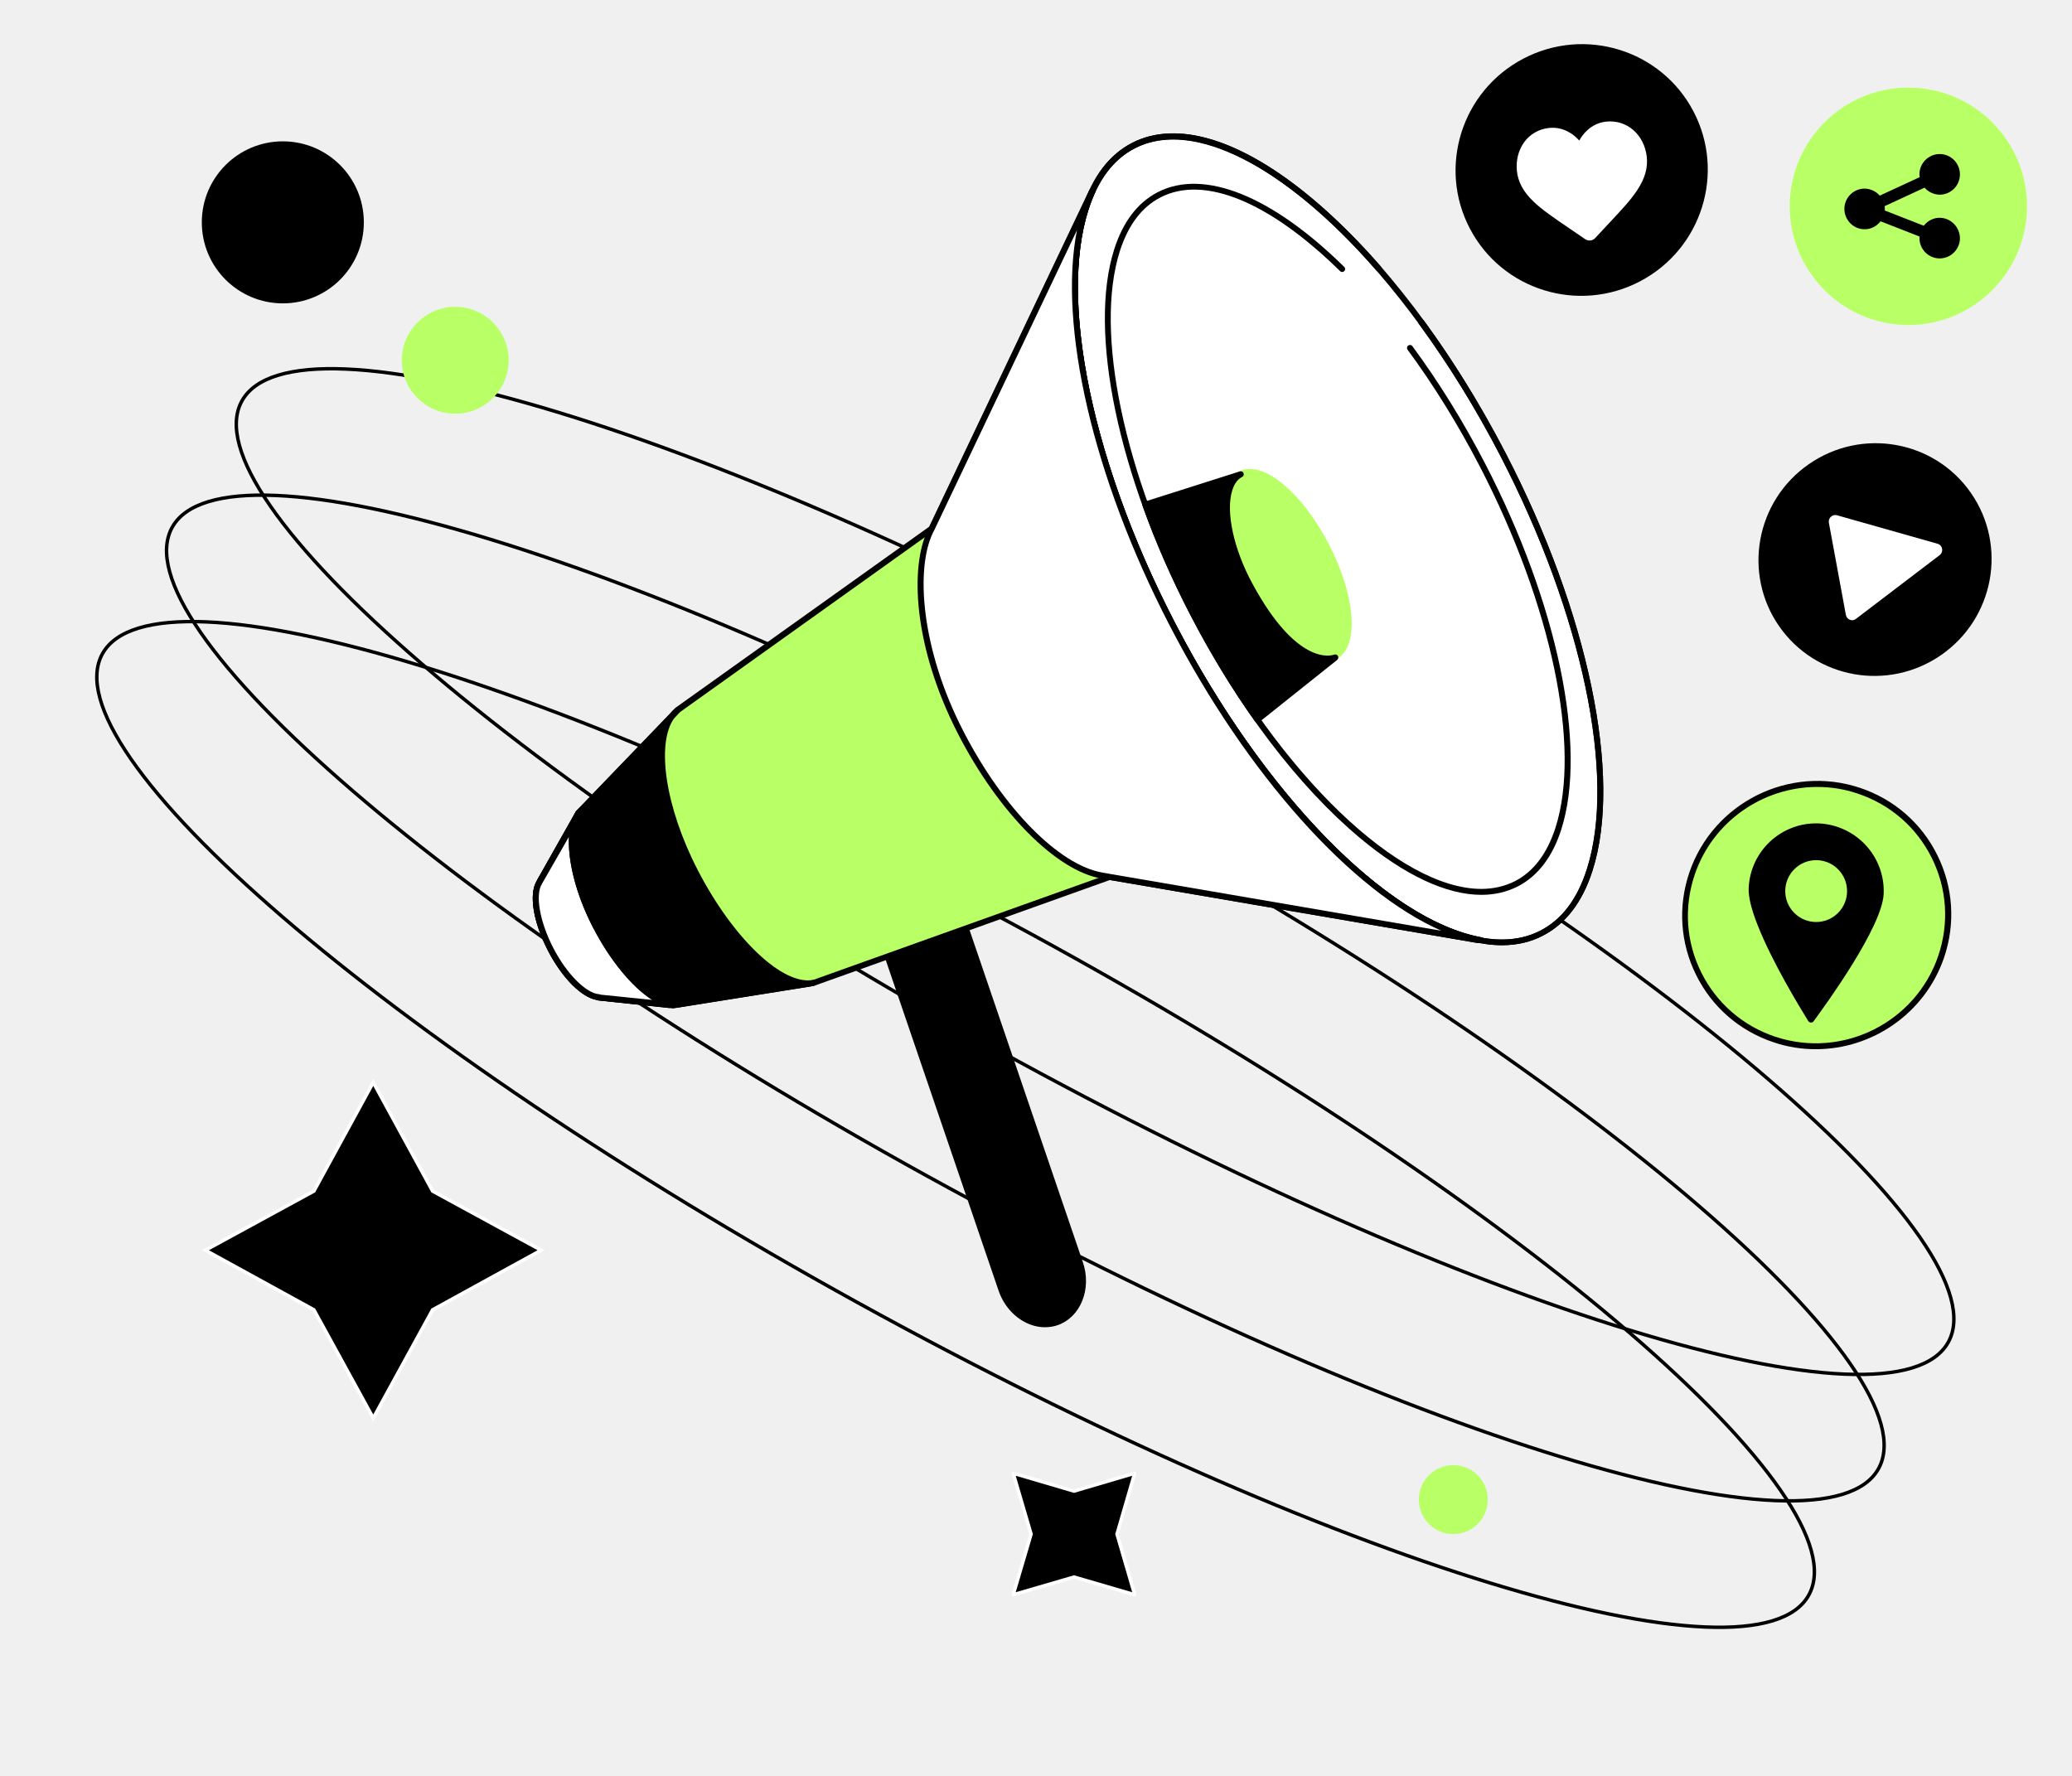
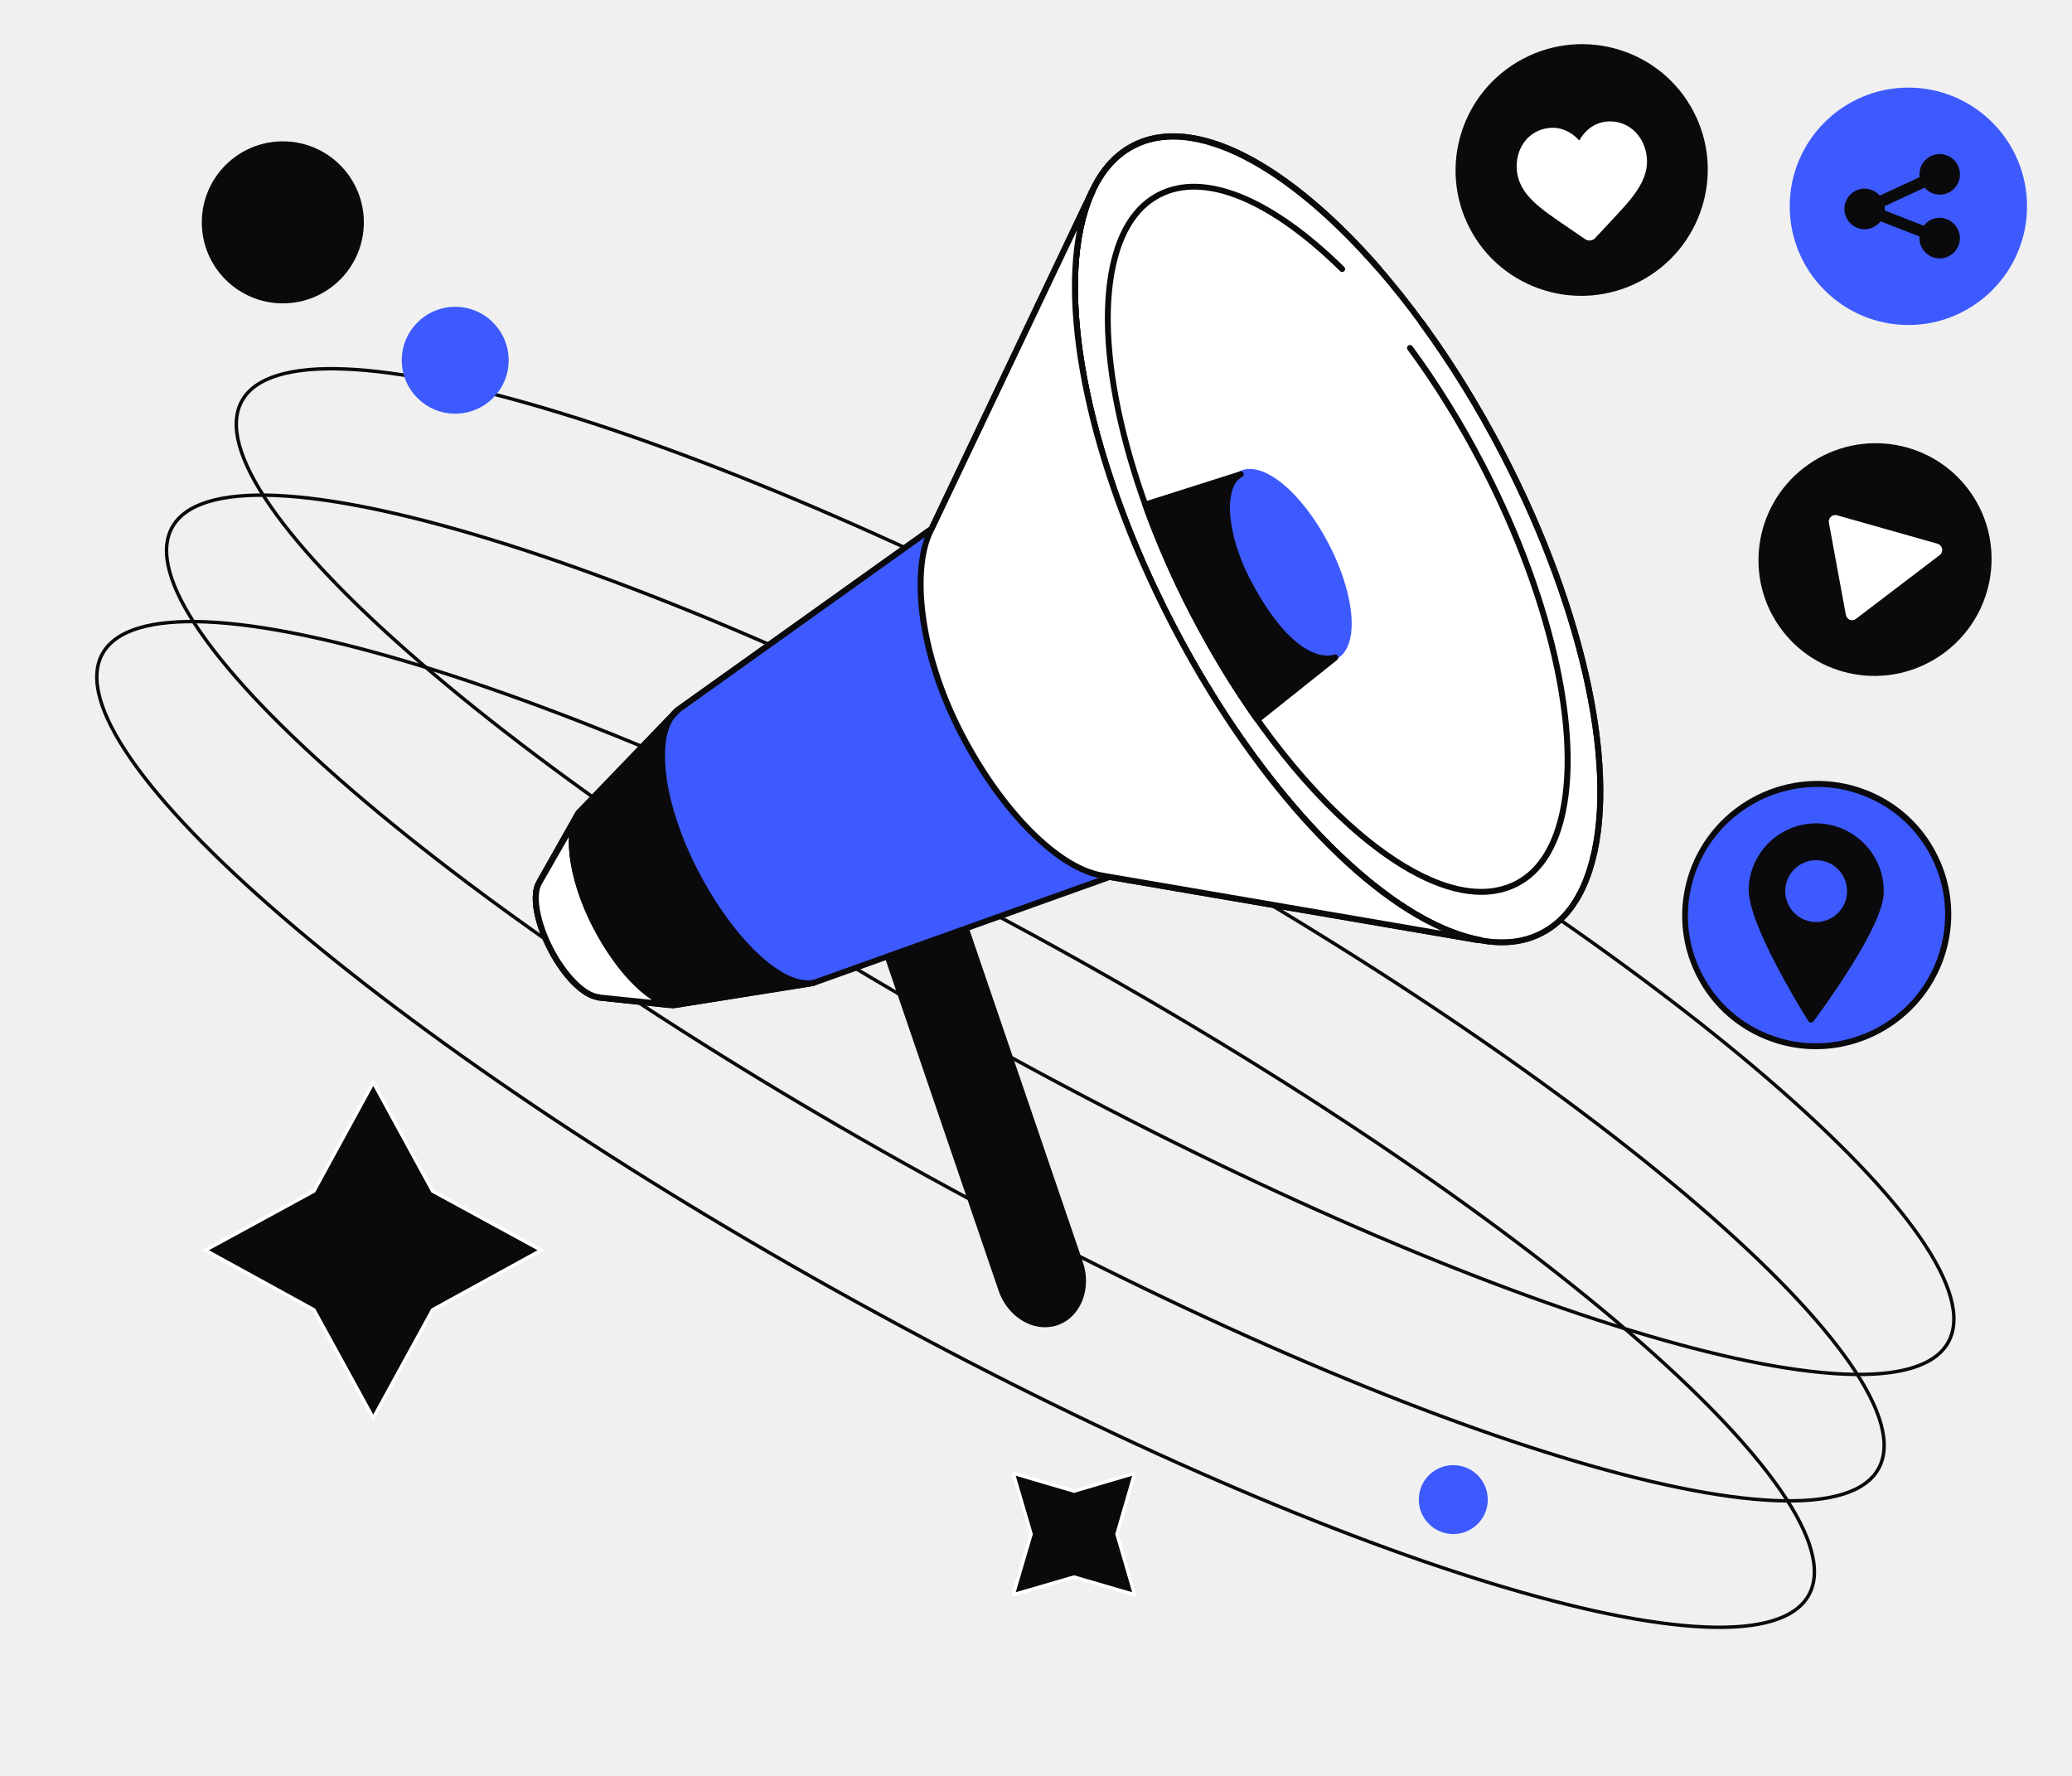
<svg xmlns="http://www.w3.org/2000/svg" width="601" height="515" viewBox="0 0 601 515" fill="none">
  <g clip-path="url(#clip0_332_1228)">
-     <path d="M311.536 432.535L329.137 427.349L324.001 445L329.137 462.601L311.536 457.465L293.885 462.601L299.07 445L293.885 427.349L311.536 432.535Z" fill="black" stroke="white" stroke-miterlimit="10" />
+     <path d="M311.536 432.535L329.137 427.349L324.001 445L329.137 462.601L311.536 457.465L293.885 462.601L299.07 445L293.885 427.349L311.536 432.535Z" fill="#0A0A0D" stroke="white" stroke-miterlimit="10" />
  </g>
  <g clip-path="url(#clip1_332_1228)">
-     <path d="M125.484 345.509L156.96 362.659L125.484 379.947L108.266 411.354L91.047 379.947L59.571 362.659L91.047 345.509L108.266 313.964L125.484 345.509Z" fill="black" stroke="white" stroke-miterlimit="10" />
+     <path d="M125.484 345.509L156.96 362.659L125.484 379.947L108.266 411.354L91.047 379.947L59.571 362.659L91.047 345.509L108.266 313.964L125.484 345.509Z" fill="#0A0A0D" stroke="white" stroke-miterlimit="10" />
  </g>
-   <path d="M565.117 389.333C563.218 392.777 559.679 395.268 554.584 396.813C549.486 398.359 542.874 398.943 534.913 398.6C518.992 397.913 497.791 393.524 472.776 385.868C422.756 370.558 357.594 342.216 289.155 304.465C220.715 266.715 161.982 226.717 122.349 192.575C102.53 175.501 87.508 159.909 78.434 146.81C73.897 140.259 70.864 134.355 69.452 129.218C68.04 124.084 68.26 119.762 70.16 116.319C72.059 112.875 75.598 110.384 80.693 108.839C85.791 107.293 92.403 106.709 100.364 107.052C116.285 107.739 137.486 112.128 162.501 119.784C212.521 135.094 277.683 163.436 346.122 201.187C414.562 238.937 473.295 278.934 512.928 313.077C532.747 330.15 547.769 345.742 556.843 358.842C561.38 365.393 564.414 371.297 565.825 376.434C567.237 381.568 567.017 385.889 565.117 389.333Z" stroke="black" />
-   <path d="M544.887 426.007C542.987 429.451 539.449 431.942 534.354 433.487C529.256 435.033 522.644 435.617 514.683 435.273C498.762 434.587 477.56 430.198 452.546 422.542C402.526 407.232 337.364 378.89 268.924 341.139C200.485 303.388 141.752 263.391 102.119 229.249C82.299 212.175 67.277 196.583 58.204 183.483C53.666 176.933 50.633 171.029 49.221 165.892C47.81 160.758 48.03 156.436 49.929 152.992C51.829 149.549 55.367 147.057 60.462 145.512C65.56 143.967 72.172 143.383 80.134 143.726C96.054 144.413 117.256 148.802 142.27 156.458C192.291 171.767 257.452 200.11 325.892 237.86C394.331 275.611 453.064 315.608 492.697 349.75C512.517 366.824 527.539 382.416 536.612 395.516C541.15 402.067 544.183 407.971 545.595 413.107C547.006 418.241 546.786 422.563 544.887 426.007Z" stroke="black" />
-   <path d="M524.658 462.681C522.759 466.125 519.22 468.616 514.125 470.161C509.027 471.707 502.415 472.291 494.454 471.948C478.533 471.261 457.332 466.872 432.317 459.216C382.297 443.906 317.135 415.564 248.696 377.813C180.256 340.063 121.523 300.066 81.891 265.923C62.071 248.85 47.049 233.258 37.975 220.158C33.438 213.607 30.404 207.703 28.993 202.566C27.581 197.432 27.801 193.111 29.701 189.667C31.6 186.223 35.139 183.732 40.234 182.187C45.332 180.641 51.944 180.057 59.905 180.4C75.826 181.087 97.027 185.476 122.042 193.132C172.062 208.442 237.224 236.784 305.663 274.535C374.103 312.285 432.836 352.283 472.469 386.425C492.288 403.499 507.31 419.091 516.384 432.19C520.921 438.741 523.955 444.645 525.366 449.782C526.778 454.916 526.558 459.237 524.658 462.681Z" stroke="black" />
-   <circle cx="132.037" cy="104.5" r="15.5" fill="#B9FF66" />
-   <circle cx="421.537" cy="435" r="10" fill="#B9FF66" />
-   <circle cx="82.037" cy="64.5" r="23.5" fill="black" />
-   <path d="M306.509 383.59C300.205 385.744 293.001 381.475 290.495 374.071L251.496 259.81L274.284 252.015L313.322 366.433C315.828 373.758 312.774 381.436 306.509 383.59Z" fill="black" />
-   <path d="M303.102 385C301.262 385 299.383 384.569 297.581 383.668C293.94 381.866 291.042 378.498 289.633 374.345L250.634 260.084C250.478 259.653 250.713 259.144 251.182 258.987L273.971 251.192C274.206 251.113 274.441 251.113 274.636 251.231C274.832 251.348 274.989 251.505 275.067 251.74L314.105 366.159C316.728 373.914 313.439 382.101 306.744 384.412C305.608 384.804 304.355 385 303.102 385ZM252.592 260.358L291.317 373.797C292.57 377.518 295.154 380.574 298.364 382.14C300.949 383.394 303.729 383.629 306.235 382.767C312.03 380.769 314.849 373.562 312.5 366.707L273.736 253.111L252.592 260.358Z" fill="black" />
-   <path d="M270.251 153.382L196.521 205.988L167.821 235.798L156.544 255.736L156.505 255.892C154.273 259.339 155.565 267.291 159.755 275.399C163.866 283.39 169.661 288.953 173.733 289.266L173.616 289.344L195.268 291.695L235.794 285.231L321.818 254.443L428.751 272.775L429.495 272.814C402.635 267.8 366.377 231.88 340.025 181.076C313.713 130.31 305.334 80.132 316.885 55.376H316.845L270.838 152.128L270.251 153.382Z" fill="#B9FF66" />
+   <path d="M565.117 389.333C563.218 392.777 559.679 395.268 554.584 396.813C549.486 398.359 542.874 398.943 534.913 398.6C518.992 397.913 497.791 393.524 472.776 385.868C422.756 370.558 357.594 342.216 289.155 304.465C220.715 266.715 161.982 226.717 122.349 192.575C102.53 175.501 87.508 159.909 78.434 146.81C73.897 140.259 70.864 134.355 69.452 129.218C68.04 124.084 68.26 119.762 70.16 116.319C72.059 112.875 75.598 110.384 80.693 108.839C85.791 107.293 92.403 106.709 100.364 107.052C116.285 107.739 137.486 112.128 162.501 119.784C212.521 135.094 277.683 163.436 346.122 201.187C414.562 238.937 473.295 278.934 512.928 313.077C532.747 330.15 547.769 345.742 556.843 358.842C561.38 365.393 564.414 371.297 565.825 376.434C567.237 381.568 567.017 385.889 565.117 389.333Z" stroke="#0A0A0D" />
+   <path d="M544.887 426.007C542.987 429.451 539.449 431.942 534.354 433.487C529.256 435.033 522.644 435.617 514.683 435.273C498.762 434.587 477.56 430.198 452.546 422.542C402.526 407.232 337.364 378.89 268.924 341.139C200.485 303.388 141.752 263.391 102.119 229.249C82.299 212.175 67.277 196.583 58.204 183.483C53.666 176.933 50.633 171.029 49.221 165.892C47.81 160.758 48.03 156.436 49.929 152.992C51.829 149.549 55.367 147.057 60.462 145.512C65.56 143.967 72.172 143.383 80.134 143.726C96.054 144.413 117.256 148.802 142.27 156.458C192.291 171.767 257.452 200.11 325.892 237.86C394.331 275.611 453.064 315.608 492.697 349.75C512.517 366.824 527.539 382.416 536.612 395.516C541.15 402.067 544.183 407.971 545.595 413.107C547.006 418.241 546.786 422.563 544.887 426.007Z" stroke="#0A0A0D" />
+   <path d="M524.658 462.681C522.759 466.125 519.22 468.616 514.125 470.161C509.027 471.707 502.415 472.291 494.454 471.948C478.533 471.261 457.332 466.872 432.317 459.216C382.297 443.906 317.135 415.564 248.696 377.813C180.256 340.063 121.523 300.066 81.891 265.923C62.071 248.85 47.049 233.258 37.975 220.158C33.438 213.607 30.404 207.703 28.993 202.566C27.581 197.432 27.801 193.111 29.701 189.667C31.6 186.223 35.139 183.732 40.234 182.187C45.332 180.641 51.944 180.057 59.905 180.4C75.826 181.087 97.027 185.476 122.042 193.132C172.062 208.442 237.224 236.784 305.663 274.535C374.103 312.285 432.836 352.283 472.469 386.425C492.288 403.499 507.31 419.091 516.384 432.19C520.921 438.741 523.955 444.645 525.366 449.782C526.778 454.916 526.558 459.237 524.658 462.681Z" stroke="#0A0A0D" />
+   <circle cx="132.037" cy="104.5" r="15.5" fill="#3D5AFE" />
+   <circle cx="421.537" cy="435" r="10" fill="#3D5AFE" />
+   <circle cx="82.037" cy="64.5" r="23.5" fill="#0A0A0D" />
+   <path d="M306.509 383.59C300.205 385.744 293.001 381.475 290.495 374.071L251.496 259.81L274.284 252.015L313.322 366.433C315.828 373.758 312.774 381.436 306.509 383.59Z" fill="#0A0A0D" />
+   <path d="M303.102 385C301.262 385 299.383 384.569 297.581 383.668C293.94 381.866 291.042 378.498 289.633 374.345L250.634 260.084C250.478 259.653 250.713 259.144 251.182 258.987L273.971 251.192C274.206 251.113 274.441 251.113 274.636 251.231C274.832 251.348 274.989 251.505 275.067 251.74L314.105 366.159C316.728 373.914 313.439 382.101 306.744 384.412C305.608 384.804 304.355 385 303.102 385ZM252.592 260.358L291.317 373.797C292.57 377.518 295.154 380.574 298.364 382.14C300.949 383.394 303.729 383.629 306.235 382.767C312.03 380.769 314.849 373.562 312.5 366.707L273.736 253.111L252.592 260.358Z" fill="#0A0A0D" />
+   <path d="M270.251 153.382L196.521 205.988L167.821 235.798L156.544 255.736L156.505 255.892C154.273 259.339 155.565 267.291 159.755 275.399C163.866 283.39 169.661 288.953 173.733 289.266L173.616 289.344L195.268 291.695L235.794 285.231L321.818 254.443L428.751 272.775L429.495 272.814C402.635 267.8 366.377 231.88 340.025 181.076C313.713 130.31 305.334 80.132 316.885 55.376H316.845L270.838 152.128L270.251 153.382Z" fill="#3D5AFE" />
  <path d="M447.266 270.603C473.694 256.873 468.583 194.629 435.852 131.577C403.121 68.525 355.163 28.541 328.736 42.271C302.308 56.001 307.419 118.245 340.15 181.297C372.881 244.349 420.839 284.333 447.266 270.603Z" fill="white" />
-   <path d="M435.643 274.185C424.131 274.185 410.27 267.761 395.352 255.266C375.031 238.266 355.101 212.06 339.243 181.428C315.241 135.05 305.334 87.496 314.027 60.273C316.924 51.185 321.78 44.839 328.397 41.431C341.553 34.694 360.073 40.413 380.591 57.57C400.912 74.57 420.842 100.775 436.7 131.407C460.742 177.786 470.648 225.339 461.916 252.563C459.019 261.651 454.163 267.996 447.546 271.404C443.983 273.284 439.989 274.185 435.643 274.185ZM340.378 40.413C336.345 40.413 332.586 41.236 329.219 42.998C322.993 46.171 318.451 52.203 315.711 60.86C307.136 87.692 317.003 134.737 340.809 180.723C373.23 243.279 420.764 283.312 446.802 269.955C453.028 266.782 457.57 260.75 460.311 252.093C468.886 225.261 459.019 178.216 435.212 132.23C406.981 77.782 367.356 40.413 340.378 40.413Z" fill="black" />
-   <path d="M435.643 274.185C424.131 274.185 410.27 267.761 395.352 255.266C375.031 238.265 355.101 212.06 339.243 181.428C315.241 135.05 305.334 87.496 314.027 60.273C316.924 51.185 321.78 44.839 328.397 41.431C337.207 36.887 348.718 38.023 361.679 44.682C374.091 51.067 387.521 62.388 400.599 77.39C400.912 77.743 400.873 78.291 400.521 78.605C400.168 78.918 399.62 78.879 399.307 78.526C372.76 48.051 345.899 34.42 329.219 42.998C322.993 46.171 318.451 52.203 315.711 60.86C307.136 87.692 317.003 134.737 340.809 180.723C369.001 235.132 408.665 272.54 435.604 272.54C439.637 272.54 443.396 271.717 446.763 269.955C452.989 266.782 457.531 260.75 460.272 252.093C468.847 225.261 458.98 178.216 435.173 132.23C428.086 118.52 420.098 105.632 411.523 93.92C411.249 93.529 411.328 92.98 411.719 92.706C412.111 92.432 412.659 92.51 412.933 92.902C421.586 104.692 429.574 117.658 436.739 131.446C460.742 177.785 470.648 225.339 461.916 252.563C459.019 261.65 454.163 267.996 447.546 271.404C443.983 273.284 439.989 274.185 435.643 274.185Z" fill="black" />
-   <path d="M387.303 190.339C393.426 187.158 392.248 172.751 384.673 158.159C377.098 143.567 365.995 134.316 359.872 137.497C353.75 140.678 354.928 155.085 362.503 169.677C370.077 184.269 381.181 193.52 387.303 190.339Z" fill="#B9FF66" />
-   <path d="M384.624 191.848C377.889 191.848 368.492 183.152 361.718 170.03C356.08 159.14 353.77 147.937 355.845 141.474C356.589 139.202 357.803 137.596 359.486 136.734C366.143 133.326 377.537 142.61 385.446 157.847C391.085 168.737 393.395 179.94 391.32 186.403C390.576 188.675 389.362 190.281 387.678 191.143C386.738 191.613 385.72 191.848 384.624 191.848ZM362.54 137.714C361.718 137.714 360.935 137.87 360.269 138.223C358.977 138.889 358.038 140.142 357.45 141.983C355.532 148.016 357.764 158.748 363.206 169.246C370.411 183.152 381.257 192.514 386.856 189.615C388.148 188.949 389.088 187.696 389.675 185.855C391.594 179.783 389.323 169.09 383.919 158.592C377.576 146.41 368.492 137.714 362.54 137.714Z" fill="#B9FF66" />
-   <path d="M429.692 259.574C419.59 259.574 407.452 253.934 394.374 243.005C376.597 228.12 359.134 205.166 345.273 178.373C324.247 137.792 315.593 96.153 323.19 72.298C325.735 64.307 330.003 58.745 335.837 55.728C349.228 48.874 368.923 56.786 389.91 77.429C390.262 77.782 390.262 78.291 389.91 78.644C389.558 78.996 389.049 78.996 388.696 78.644C368.257 58.549 349.267 50.715 336.62 57.256C331.216 60.037 327.262 65.247 324.834 72.807C317.355 96.231 325.97 137.361 346.8 177.589C371.429 225.182 406.081 257.851 429.653 257.851C433.177 257.851 436.426 257.107 439.402 255.618C444.806 252.837 448.76 247.627 451.188 240.067C458.667 216.643 450.052 175.513 429.222 135.285C422.918 123.142 415.87 111.743 408.274 101.441C408 101.049 408.078 100.501 408.47 100.227C408.861 99.953 409.409 100.031 409.683 100.423C417.358 110.842 424.445 122.28 430.788 134.501C451.814 175.082 460.468 216.721 452.872 240.576C450.327 248.567 446.059 254.13 440.225 257.146C437.014 258.752 433.49 259.574 429.692 259.574Z" fill="black" />
-   <path d="M195.308 292.517C195.269 292.517 195.23 292.517 195.23 292.517L173.577 290.167C173.46 290.167 173.342 290.128 173.225 290.05C168.761 289.344 163.123 283.704 159.011 275.791C154.626 267.448 153.334 259.3 155.722 255.462L155.762 255.344L167.038 235.367C167.077 235.289 167.117 235.249 167.156 235.21L195.857 205.401C195.896 205.362 195.935 205.323 195.974 205.284L269.508 152.794L316.024 54.984C316.141 54.789 316.298 54.632 316.533 54.554C316.768 54.475 317.003 54.475 317.199 54.593C317.629 54.789 317.825 55.298 317.629 55.729C305.844 80.994 315.163 131.211 340.77 180.645C366.417 230.157 402.165 266.821 429.692 271.874C430.122 271.953 430.436 272.344 430.396 272.814C430.357 273.245 429.966 273.559 429.535 273.598L428.791 273.559C428.752 273.559 428.713 273.559 428.674 273.559L321.936 255.266L236.108 285.976C236.069 285.976 235.991 286.015 235.951 286.015L195.426 292.478C195.387 292.517 195.348 292.517 195.308 292.517ZM174.204 288.522L195.308 290.794L235.638 284.331L321.623 253.581C321.78 253.542 321.897 253.503 322.054 253.542L418.141 269.994C392.181 258.595 361.836 224.947 339.321 181.468C316.964 138.301 306.979 94.469 312.461 66.775L271.035 153.735C270.956 153.852 270.878 153.97 270.761 154.048L197.11 206.655L168.526 236.307L157.249 256.284C157.249 256.323 157.21 256.363 157.21 256.363C155.174 259.535 156.545 267.37 160.499 275.008C164.376 282.49 169.975 288.13 173.812 288.404C173.969 288.404 174.086 288.444 174.204 288.522Z" fill="black" />
+   <path d="M435.643 274.185C424.131 274.185 410.27 267.761 395.352 255.266C375.031 238.266 355.101 212.06 339.243 181.428C315.241 135.05 305.334 87.496 314.027 60.273C316.924 51.185 321.78 44.839 328.397 41.431C341.553 34.694 360.073 40.413 380.591 57.57C400.912 74.57 420.842 100.775 436.7 131.407C460.742 177.786 470.648 225.339 461.916 252.563C459.019 261.651 454.163 267.996 447.546 271.404C443.983 273.284 439.989 274.185 435.643 274.185ZM340.378 40.413C336.345 40.413 332.586 41.236 329.219 42.998C322.993 46.171 318.451 52.203 315.711 60.86C307.136 87.692 317.003 134.737 340.809 180.723C373.23 243.279 420.764 283.312 446.802 269.955C453.028 266.782 457.57 260.75 460.311 252.093C468.886 225.261 459.019 178.216 435.212 132.23C406.981 77.782 367.356 40.413 340.378 40.413Z" fill="#0A0A0D" />
+   <path d="M435.643 274.185C424.131 274.185 410.27 267.761 395.352 255.266C375.031 238.265 355.101 212.06 339.243 181.428C315.241 135.05 305.334 87.496 314.027 60.273C316.924 51.185 321.78 44.839 328.397 41.431C337.207 36.887 348.718 38.023 361.679 44.682C374.091 51.067 387.521 62.388 400.599 77.39C400.912 77.743 400.873 78.291 400.521 78.605C400.168 78.918 399.62 78.879 399.307 78.526C372.76 48.051 345.899 34.42 329.219 42.998C322.993 46.171 318.451 52.203 315.711 60.86C307.136 87.692 317.003 134.737 340.809 180.723C369.001 235.132 408.665 272.54 435.604 272.54C439.637 272.54 443.396 271.717 446.763 269.955C452.989 266.782 457.531 260.75 460.272 252.093C468.847 225.261 458.98 178.216 435.173 132.23C428.086 118.52 420.098 105.632 411.523 93.92C411.249 93.529 411.328 92.98 411.719 92.706C412.111 92.432 412.659 92.51 412.933 92.902C421.586 104.692 429.574 117.658 436.739 131.446C460.742 177.785 470.648 225.339 461.916 252.563C459.019 261.65 454.163 267.996 447.546 271.404C443.983 273.284 439.989 274.185 435.643 274.185Z" fill="#0A0A0D" />
+   <path d="M387.303 190.339C393.426 187.158 392.248 172.751 384.673 158.159C377.098 143.567 365.995 134.316 359.872 137.497C353.75 140.678 354.928 155.085 362.503 169.677C370.077 184.269 381.181 193.52 387.303 190.339Z" fill="#3D5AFE" />
+   <path d="M384.624 191.848C377.889 191.848 368.492 183.152 361.718 170.03C356.08 159.14 353.77 147.937 355.845 141.474C356.589 139.202 357.803 137.596 359.486 136.734C366.143 133.326 377.537 142.61 385.446 157.847C391.085 168.737 393.395 179.94 391.32 186.403C390.576 188.675 389.362 190.281 387.678 191.143C386.738 191.613 385.72 191.848 384.624 191.848ZM362.54 137.714C361.718 137.714 360.935 137.87 360.269 138.223C358.977 138.889 358.038 140.142 357.45 141.983C355.532 148.016 357.764 158.748 363.206 169.246C370.411 183.152 381.257 192.514 386.856 189.615C388.148 188.949 389.088 187.696 389.675 185.855C391.594 179.783 389.323 169.09 383.919 158.592C377.576 146.41 368.492 137.714 362.54 137.714Z" fill="#3D5AFE" />
+   <path d="M429.692 259.574C419.59 259.574 407.452 253.934 394.374 243.005C376.597 228.12 359.134 205.166 345.273 178.373C324.247 137.792 315.593 96.153 323.19 72.298C325.735 64.307 330.003 58.745 335.837 55.728C349.228 48.874 368.923 56.786 389.91 77.429C390.262 77.782 390.262 78.291 389.91 78.644C389.558 78.996 389.049 78.996 388.696 78.644C368.257 58.549 349.267 50.715 336.62 57.256C331.216 60.037 327.262 65.247 324.834 72.807C317.355 96.231 325.97 137.361 346.8 177.589C371.429 225.182 406.081 257.851 429.653 257.851C433.177 257.851 436.426 257.107 439.402 255.618C444.806 252.837 448.76 247.627 451.188 240.067C458.667 216.643 450.052 175.513 429.222 135.285C422.918 123.142 415.87 111.743 408.274 101.441C408 101.049 408.078 100.501 408.47 100.227C408.861 99.953 409.409 100.031 409.683 100.423C417.358 110.842 424.445 122.28 430.788 134.501C451.814 175.082 460.468 216.721 452.872 240.576C450.327 248.567 446.059 254.13 440.225 257.146C437.014 258.752 433.49 259.574 429.692 259.574Z" fill="#0A0A0D" />
+   <path d="M195.308 292.517C195.269 292.517 195.23 292.517 195.23 292.517L173.577 290.167C173.46 290.167 173.342 290.128 173.225 290.05C168.761 289.344 163.123 283.704 159.011 275.791C154.626 267.448 153.334 259.3 155.722 255.462L155.762 255.344L167.038 235.367C167.077 235.289 167.117 235.249 167.156 235.21L195.857 205.401C195.896 205.362 195.935 205.323 195.974 205.284L269.508 152.794L316.024 54.984C316.141 54.789 316.298 54.632 316.533 54.554C316.768 54.475 317.003 54.475 317.199 54.593C317.629 54.789 317.825 55.298 317.629 55.729C305.844 80.994 315.163 131.211 340.77 180.645C366.417 230.157 402.165 266.821 429.692 271.874C430.122 271.953 430.436 272.344 430.396 272.814C430.357 273.245 429.966 273.559 429.535 273.598L428.791 273.559C428.752 273.559 428.713 273.559 428.674 273.559L321.936 255.266L236.108 285.976C236.069 285.976 235.991 286.015 235.951 286.015L195.426 292.478C195.387 292.517 195.348 292.517 195.308 292.517ZM174.204 288.522L195.308 290.794L235.638 284.331L321.623 253.581C321.78 253.542 321.897 253.503 322.054 253.542L418.141 269.994C392.181 258.595 361.836 224.947 339.321 181.468C316.964 138.301 306.979 94.469 312.461 66.775L271.035 153.735C270.956 153.852 270.878 153.97 270.761 154.048L197.11 206.655L168.526 236.307L157.249 256.284C157.249 256.323 157.21 256.363 157.21 256.363C155.174 259.535 156.545 267.37 160.499 275.008C164.376 282.49 169.975 288.13 173.812 288.404C173.969 288.404 174.086 288.444 174.204 288.522Z" fill="#0A0A0D" />
  <path d="M270.367 153.069L316.845 55.337H316.884C305.333 80.093 313.751 130.271 340.025 181.037C366.376 231.881 402.634 267.8 429.573 272.736L428.829 272.697L322.052 254.404L319.586 253.973C307.173 251.779 290.611 235.641 278.747 212.608C266.569 188.988 264.416 165.447 269.819 154.244L270.367 153.069Z" fill="white" />
-   <path d="M429.573 273.598C429.534 273.598 429.573 273.598 429.573 273.598L428.79 273.558C428.751 273.558 428.711 273.558 428.672 273.558L321.896 255.266L319.429 254.835C306.312 252.524 289.671 235.719 277.964 213.039C264.69 187.265 264.025 164.311 269.036 153.891L269.624 152.716L316.101 55.024C316.218 54.828 316.375 54.671 316.61 54.593C316.845 54.514 317.08 54.514 317.276 54.632C317.706 54.828 317.902 55.337 317.706 55.768C305.921 81.033 315.24 131.25 340.847 180.684C366.494 230.196 402.243 266.86 429.769 271.913C430.199 271.992 430.513 272.383 430.473 272.853C430.356 273.245 430.004 273.598 429.573 273.598ZM312.381 66.775L271.151 153.46L270.563 154.635C265.591 164.977 267.04 188.087 279.491 212.217C290.963 234.466 307.134 250.918 319.742 253.111L322.209 253.542L418.1 269.994C392.14 258.595 361.795 224.947 339.281 181.467C316.923 138.301 306.939 94.469 312.381 66.775Z" fill="black" />
-   <path d="M194.133 292.4C194.094 292.4 194.055 292.4 194.055 292.4L173.538 290.206C173.42 290.206 173.303 290.167 173.185 290.089C168.721 289.384 163.083 283.743 158.972 275.831C154.626 267.448 153.333 259.3 155.722 255.462L155.761 255.344L167.038 235.367C167.273 234.936 167.782 234.819 168.212 235.054C168.643 235.289 168.761 235.798 168.526 236.229L157.249 256.284C157.249 256.323 157.21 256.363 157.21 256.363C155.174 259.535 156.544 267.37 160.499 275.008C164.375 282.49 169.974 288.13 173.812 288.404C173.929 288.404 174.086 288.444 174.164 288.522L194.212 290.676C194.681 290.716 195.034 291.146 194.955 291.616C194.916 292.047 194.564 292.4 194.133 292.4Z" fill="black" />
+   <path d="M429.573 273.598C429.534 273.598 429.573 273.598 429.573 273.598L428.79 273.558C428.751 273.558 428.711 273.558 428.672 273.558L321.896 255.266L319.429 254.835C306.312 252.524 289.671 235.719 277.964 213.039C264.69 187.265 264.025 164.311 269.036 153.891L269.624 152.716L316.101 55.024C316.218 54.828 316.375 54.671 316.61 54.593C316.845 54.514 317.08 54.514 317.276 54.632C317.706 54.828 317.902 55.337 317.706 55.768C305.921 81.033 315.24 131.25 340.847 180.684C366.494 230.196 402.243 266.86 429.769 271.913C430.199 271.992 430.513 272.383 430.473 272.853C430.356 273.245 430.004 273.598 429.573 273.598ZM312.381 66.775L271.151 153.46L270.563 154.635C265.591 164.977 267.04 188.087 279.491 212.217C290.963 234.466 307.134 250.918 319.742 253.111L322.209 253.542L418.1 269.994C392.14 258.595 361.795 224.947 339.281 181.467C316.923 138.301 306.939 94.469 312.381 66.775Z" fill="#0A0A0D" />
+   <path d="M194.133 292.4C194.094 292.4 194.055 292.4 194.055 292.4L173.538 290.206C173.42 290.206 173.303 290.167 173.185 290.089C168.721 289.384 163.083 283.743 158.972 275.831C154.626 267.448 153.333 259.3 155.722 255.462L155.761 255.344L167.038 235.367C167.273 234.936 167.782 234.819 168.212 235.054C168.643 235.289 168.761 235.798 168.526 236.229L157.249 256.284C157.249 256.323 157.21 256.363 157.21 256.363C155.174 259.535 156.544 267.37 160.499 275.008C164.375 282.49 169.974 288.13 173.812 288.404C173.929 288.404 174.086 288.444 174.164 288.522L194.212 290.676C194.681 290.716 195.034 291.146 194.955 291.616C194.916 292.047 194.564 292.4 194.133 292.4Z" fill="#0A0A0D" />
  <path d="M195.503 291.538C188.847 291.068 179.528 281.628 172.754 268.584C165.589 254.756 163.905 240.459 168.29 235.367L156.583 255.736L156.505 255.892C154.273 259.339 155.565 267.291 159.755 275.399C163.866 283.39 169.661 288.953 173.733 289.266L173.616 289.344L195.503 291.538Z" fill="white" />
-   <path d="M195.504 292.4C195.464 292.4 195.464 292.4 195.425 292.4C195.269 292.4 195.073 292.36 194.916 292.36L173.538 290.206C173.42 290.206 173.303 290.167 173.185 290.088C168.721 289.383 163.083 283.743 158.972 275.83C154.626 267.448 153.333 259.3 155.722 255.461L155.761 255.344L166.059 237.404C166.45 236.385 166.959 235.484 167.586 234.74C167.86 234.387 168.369 234.348 168.721 234.583C169.074 234.857 169.191 235.327 168.956 235.719L167.508 238.187C165.197 244.415 167.468 256.636 173.42 268.074C179.881 280.57 188.691 289.697 194.995 290.519L195.464 290.559C195.934 290.598 196.287 291.029 196.248 291.499C196.287 292.047 195.934 292.4 195.504 292.4ZM174.164 288.522L189.121 290.049C183.366 286.367 177.022 278.768 171.971 268.975C167.077 259.535 164.649 249.742 165.041 242.692L157.249 256.284C157.249 256.323 157.21 256.362 157.21 256.362C155.174 259.535 156.544 267.369 160.499 275.008C164.375 282.489 169.974 288.13 173.812 288.404C173.929 288.404 174.086 288.443 174.164 288.522Z" fill="black" />
-   <path d="M234.345 285.388L236.068 285.035C226.749 286.994 212.026 272.892 201.65 252.876C191.039 232.429 189.042 212.021 196.56 205.988L195.581 206.968L168.368 235.249C163.905 240.263 165.549 254.639 172.754 268.544C179.684 281.941 189.512 291.499 196.208 291.459L234.345 285.388Z" fill="black" />
-   <path d="M196.169 292.36C189.043 292.36 179.137 282.764 171.971 268.975C164.689 254.874 162.848 240.146 167.704 234.701L194.407 206.968C194.877 206.341 195.425 205.793 196.013 205.323C196.365 205.048 196.874 205.088 197.187 205.401C197.501 205.753 197.501 206.263 197.187 206.576L195.66 208.182C190.218 215.468 192.92 234.113 202.434 252.484C212.693 272.305 227.024 285.897 235.795 284.252L235.912 284.213C236.382 284.135 236.813 284.409 236.93 284.879C237.008 285.349 236.734 285.78 236.264 285.897C236.225 285.897 236.186 285.897 236.147 285.936L234.542 286.25H234.502L196.365 292.321C196.287 292.321 196.209 292.36 196.169 292.36ZM192.136 211.825L168.996 235.876C164.689 240.733 166.646 254.913 173.538 268.192C180.272 281.197 189.787 290.598 196.169 290.637L229.843 285.27C220.759 282.058 209.561 269.955 200.907 253.307C192.685 237.443 189.513 221.304 192.136 211.825Z" fill="black" />
-   <path d="M359.878 137.479C353.731 140.612 354.631 155.145 362.462 169.638C375.579 193.885 386.034 191.025 387.248 190.594C387.287 190.594 387.287 190.634 387.248 190.634L364.733 208.77C358.116 199.486 351.812 189.145 346.017 177.981C340.496 167.288 335.837 156.633 332.156 146.292L359.878 137.479Z" fill="black" />
-   <path d="M364.733 209.631C364.694 209.631 364.655 209.631 364.616 209.631C364.381 209.592 364.185 209.475 364.028 209.279C357.255 199.76 350.951 189.341 345.273 178.412C339.83 167.914 335.132 157.221 331.373 146.645C331.295 146.41 331.295 146.174 331.412 145.979C331.53 145.783 331.686 145.626 331.921 145.548L359.643 136.734C360.074 136.617 360.544 136.813 360.7 137.243C360.857 137.674 360.7 138.144 360.309 138.34C358.977 139.006 357.998 140.338 357.411 142.297C355.493 148.446 357.842 159.336 363.284 169.325C376.088 192.984 385.955 190.281 387.013 189.889C387.404 189.733 387.874 189.928 388.07 190.281C388.266 190.634 388.187 191.143 387.874 191.417L365.281 209.436C365.125 209.553 364.929 209.631 364.733 209.631ZM333.292 146.84C337.011 157.064 341.553 167.405 346.8 177.59C352.282 188.166 358.39 198.233 364.929 207.516L384.467 191.77C380.004 191.574 371.585 188.244 361.718 170.03C356.002 159.493 353.652 148.368 355.727 141.67C356.002 140.808 356.315 140.064 356.706 139.359L333.292 146.84Z" fill="black" />
-   <path d="M475.723 81.597C493.623 72.194 500.547 50.116 491.187 32.285C481.827 14.454 459.729 7.623 441.829 17.027C423.929 26.43 417.006 48.508 426.365 66.339C435.725 84.17 457.823 91.001 475.723 81.597Z" fill="black" />
+   <path d="M195.504 292.4C195.464 292.4 195.464 292.4 195.425 292.4C195.269 292.4 195.073 292.36 194.916 292.36L173.538 290.206C173.42 290.206 173.303 290.167 173.185 290.088C168.721 289.383 163.083 283.743 158.972 275.83C154.626 267.448 153.333 259.3 155.722 255.461L155.761 255.344L166.059 237.404C166.45 236.385 166.959 235.484 167.586 234.74C167.86 234.387 168.369 234.348 168.721 234.583C169.074 234.857 169.191 235.327 168.956 235.719L167.508 238.187C165.197 244.415 167.468 256.636 173.42 268.074C179.881 280.57 188.691 289.697 194.995 290.519L195.464 290.559C195.934 290.598 196.287 291.029 196.248 291.499C196.287 292.047 195.934 292.4 195.504 292.4ZM174.164 288.522L189.121 290.049C183.366 286.367 177.022 278.768 171.971 268.975C167.077 259.535 164.649 249.742 165.041 242.692L157.249 256.284C157.249 256.323 157.21 256.362 157.21 256.362C155.174 259.535 156.544 267.369 160.499 275.008C164.375 282.489 169.974 288.13 173.812 288.404C173.929 288.404 174.086 288.443 174.164 288.522Z" fill="#0A0A0D" />
+   <path d="M234.345 285.388L236.068 285.035C226.749 286.994 212.026 272.892 201.65 252.876C191.039 232.429 189.042 212.021 196.56 205.988L195.581 206.968L168.368 235.249C163.905 240.263 165.549 254.639 172.754 268.544C179.684 281.941 189.512 291.499 196.208 291.459L234.345 285.388Z" fill="#0A0A0D" />
+   <path d="M196.169 292.36C189.043 292.36 179.137 282.764 171.971 268.975C164.689 254.874 162.848 240.146 167.704 234.701L194.407 206.968C194.877 206.341 195.425 205.793 196.013 205.323C196.365 205.048 196.874 205.088 197.187 205.401C197.501 205.753 197.501 206.263 197.187 206.576L195.66 208.182C190.218 215.468 192.92 234.113 202.434 252.484C212.693 272.305 227.024 285.897 235.795 284.252L235.912 284.213C236.382 284.135 236.813 284.409 236.93 284.879C237.008 285.349 236.734 285.78 236.264 285.897C236.225 285.897 236.186 285.897 236.147 285.936L234.542 286.25H234.502L196.365 292.321C196.287 292.321 196.209 292.36 196.169 292.36ZM192.136 211.825L168.996 235.876C164.689 240.733 166.646 254.913 173.538 268.192C180.272 281.197 189.787 290.598 196.169 290.637L229.843 285.27C220.759 282.058 209.561 269.955 200.907 253.307C192.685 237.443 189.513 221.304 192.136 211.825Z" fill="#0A0A0D" />
+   <path d="M359.878 137.479C353.731 140.612 354.631 155.145 362.462 169.638C375.579 193.885 386.034 191.025 387.248 190.594C387.287 190.594 387.287 190.634 387.248 190.634L364.733 208.77C358.116 199.486 351.812 189.145 346.017 177.981C340.496 167.288 335.837 156.633 332.156 146.292L359.878 137.479Z" fill="#0A0A0D" />
+   <path d="M364.733 209.631C364.694 209.631 364.655 209.631 364.616 209.631C364.381 209.592 364.185 209.475 364.028 209.279C357.255 199.76 350.951 189.341 345.273 178.412C339.83 167.914 335.132 157.221 331.373 146.645C331.295 146.41 331.295 146.174 331.412 145.979C331.53 145.783 331.686 145.626 331.921 145.548L359.643 136.734C360.074 136.617 360.544 136.813 360.7 137.243C360.857 137.674 360.7 138.144 360.309 138.34C358.977 139.006 357.998 140.338 357.411 142.297C355.493 148.446 357.842 159.336 363.284 169.325C376.088 192.984 385.955 190.281 387.013 189.889C387.404 189.733 387.874 189.928 388.07 190.281C388.266 190.634 388.187 191.143 387.874 191.417L365.281 209.436C365.125 209.553 364.929 209.631 364.733 209.631ZM333.292 146.84C337.011 157.064 341.553 167.405 346.8 177.59C352.282 188.166 358.39 198.233 364.929 207.516L384.467 191.77C380.004 191.574 371.585 188.244 361.718 170.03C356.002 159.493 353.652 148.368 355.727 141.67C356.002 140.808 356.315 140.064 356.706 139.359L333.292 146.84Z" fill="#0A0A0D" />
+   <path d="M475.723 81.597C493.623 72.194 500.547 50.116 491.187 32.285C481.827 14.454 459.729 7.623 441.829 17.027C423.929 26.43 417.006 48.508 426.365 66.339C435.725 84.17 457.823 91.001 475.723 81.597Z" fill="#0A0A0D" />
  <path d="M442.104 41.235C443.827 38.885 446.372 37.436 449.27 37.122C451.462 36.887 453.498 37.357 455.417 38.532C456.396 39.12 457.257 39.864 458.08 40.765C458.667 39.708 459.372 38.767 460.194 37.984C461.799 36.417 463.718 35.516 465.872 35.281C468.769 34.968 471.588 35.83 473.781 37.749C475.934 39.629 477.305 42.371 477.657 45.466C478.01 48.639 477.148 51.694 474.956 55.063C472.998 58.079 470.022 61.212 466.576 64.894C465.402 66.148 464.07 67.558 462.7 69.047C462.348 69.438 461.839 69.713 461.29 69.752C460.742 69.83 460.233 69.673 459.763 69.36C458.08 68.185 456.474 67.088 455.065 66.148C450.914 63.328 447.312 60.899 444.728 58.392C441.83 55.611 440.342 52.791 439.99 49.618C439.677 46.523 440.421 43.546 442.104 41.235Z" fill="white" />
-   <path d="M577.272 83.593C590.377 70.483 590.377 49.228 577.272 36.118C564.168 23.009 542.922 23.009 529.817 36.118C516.713 49.228 516.713 70.483 529.817 83.593C542.922 96.702 564.168 96.702 577.272 83.593Z" fill="#B9FF66" />
-   <path d="M553.539 94.273C534.587 94.273 519.121 78.84 519.121 59.842C519.121 40.883 534.548 25.411 553.539 25.411C572.529 25.411 587.956 40.844 587.956 59.842C587.956 78.801 572.529 94.273 553.539 94.273ZM553.539 27.134C535.527 27.134 520.844 41.784 520.844 59.842C520.844 77.861 535.488 92.55 553.539 92.55C571.55 92.55 586.233 77.9 586.233 59.842C586.233 41.823 571.589 27.134 553.539 27.134Z" fill="#B9FF66" />
-   <path d="M562.622 63.171C560.743 63.171 559.098 64.072 558.002 65.482L546.686 61.056C546.686 60.899 546.725 60.782 546.725 60.625C546.725 60.351 546.686 60.077 546.647 59.803L558.237 54.436C559.294 55.651 560.86 56.434 562.622 56.473C565.833 56.473 568.495 53.849 568.495 50.597C568.495 47.346 565.872 44.683 562.622 44.683C559.411 44.683 556.749 47.307 556.749 50.558C556.749 50.833 556.788 51.107 556.827 51.381L545.237 56.747C544.18 55.533 542.614 54.75 540.852 54.71C537.641 54.71 534.979 57.335 534.979 60.586C534.979 63.837 537.602 66.501 540.852 66.501C542.731 66.501 544.376 65.6 545.472 64.19L556.788 68.616C556.788 68.773 556.749 68.89 556.749 69.047C556.749 72.298 559.372 74.962 562.622 74.962C565.833 74.962 568.495 72.337 568.495 69.086C568.456 65.835 565.833 63.211 562.622 63.171Z" fill="black" />
-   <path d="M563.067 189.993C578.433 179.322 582.294 158.283 571.69 142.999C561.085 127.715 540.032 123.975 524.665 134.645C509.299 145.315 505.438 166.355 516.042 181.639C526.647 196.923 547.7 200.663 563.067 189.993Z" fill="black" />
+   <path d="M577.272 83.593C590.377 70.483 590.377 49.228 577.272 36.118C564.168 23.009 542.922 23.009 529.817 36.118C516.713 49.228 516.713 70.483 529.817 83.593C542.922 96.702 564.168 96.702 577.272 83.593Z" fill="#3D5AFE" />
+   <path d="M553.539 94.273C534.587 94.273 519.121 78.84 519.121 59.842C519.121 40.883 534.548 25.411 553.539 25.411C572.529 25.411 587.956 40.844 587.956 59.842C587.956 78.801 572.529 94.273 553.539 94.273ZM553.539 27.134C535.527 27.134 520.844 41.784 520.844 59.842C520.844 77.861 535.488 92.55 553.539 92.55C571.55 92.55 586.233 77.9 586.233 59.842C586.233 41.823 571.589 27.134 553.539 27.134Z" fill="#3D5AFE" />
+   <path d="M562.622 63.171C560.743 63.171 559.098 64.072 558.002 65.482L546.686 61.056C546.686 60.899 546.725 60.782 546.725 60.625C546.725 60.351 546.686 60.077 546.647 59.803L558.237 54.436C559.294 55.651 560.86 56.434 562.622 56.473C565.833 56.473 568.495 53.849 568.495 50.597C568.495 47.346 565.872 44.683 562.622 44.683C559.411 44.683 556.749 47.307 556.749 50.558C556.749 50.833 556.788 51.107 556.827 51.381L545.237 56.747C544.18 55.533 542.614 54.75 540.852 54.71C537.641 54.71 534.979 57.335 534.979 60.586C534.979 63.837 537.602 66.501 540.852 66.501C542.731 66.501 544.376 65.6 545.472 64.19L556.788 68.616C556.788 68.773 556.749 68.89 556.749 69.047C556.749 72.298 559.372 74.962 562.622 74.962C565.833 74.962 568.495 72.337 568.495 69.086C568.456 65.835 565.833 63.211 562.622 63.171Z" fill="#0A0A0D" />
+   <path d="M563.067 189.993C578.433 179.322 582.294 158.283 571.69 142.999C561.085 127.715 540.032 123.975 524.665 134.645C509.299 145.315 505.438 166.355 516.042 181.639C526.647 196.923 547.7 200.663 563.067 189.993Z" fill="#0A0A0D" />
  <path d="M535.411 178.373L530.478 151.619C530.243 150.248 531.496 149.112 532.827 149.465L561.998 157.73C563.486 158.161 563.838 160.08 562.624 161.02L538.348 179.509C537.291 180.371 535.685 179.783 535.411 178.373Z" fill="white" />
-   <path d="M543.535 299.582C562.512 290.34 570.452 267.553 561.271 248.686C552.09 229.819 529.264 222.016 510.287 231.258C491.311 240.499 483.371 263.286 492.552 282.153C501.733 301.02 524.559 308.823 543.535 299.582Z" fill="#B9FF66" />
-   <path d="M526.718 304.347C522.646 304.347 518.495 303.72 514.462 302.349C504.595 299.059 496.607 292.165 491.987 282.842C487.367 273.559 486.662 263.022 489.99 253.151C496.881 232.821 519.043 221.735 539.443 228.512C549.31 231.802 557.298 238.696 561.918 248.019C566.539 257.303 567.243 267.84 563.915 277.711C558.355 294.006 543.045 304.347 526.718 304.347ZM527.109 228.277C511.486 228.277 496.842 238.148 491.556 253.738C488.385 263.178 489.05 273.245 493.475 282.098C497.899 290.99 505.535 297.61 514.971 300.743C534.47 307.206 555.653 296.63 562.232 277.202C565.403 267.761 564.737 257.694 560.313 248.842C555.888 239.95 548.253 233.33 538.817 230.196C534.94 228.865 530.986 228.277 527.109 228.277Z" fill="black" />
-   <path d="M546.375 259.261C545.983 268.78 529.891 291.029 526.053 296.239C525.662 296.787 524.84 296.748 524.487 296.16C522.06 292.243 514.033 279.082 509.843 268.427C508.16 264.197 507.102 260.358 507.22 257.655C507.651 246.844 516.774 238.422 527.581 238.853C538.387 239.362 546.806 248.45 546.375 259.261Z" fill="black" />
-   <path d="M533.13 264.827C536.632 261.324 536.632 255.644 533.13 252.141C529.628 248.638 523.951 248.638 520.45 252.141C516.948 255.644 516.948 261.324 520.45 264.827C523.951 268.33 529.628 268.33 533.13 264.827Z" fill="#B9FF66" />
+   <path d="M543.535 299.582C562.512 290.34 570.452 267.553 561.271 248.686C552.09 229.819 529.264 222.016 510.287 231.258C491.311 240.499 483.371 263.286 492.552 282.153C501.733 301.02 524.559 308.823 543.535 299.582Z" fill="#3D5AFE" />
+   <path d="M526.718 304.347C522.646 304.347 518.495 303.72 514.462 302.349C504.595 299.059 496.607 292.165 491.987 282.842C487.367 273.559 486.662 263.022 489.99 253.151C496.881 232.821 519.043 221.735 539.443 228.512C549.31 231.802 557.298 238.696 561.918 248.019C566.539 257.303 567.243 267.84 563.915 277.711C558.355 294.006 543.045 304.347 526.718 304.347ZM527.109 228.277C511.486 228.277 496.842 238.148 491.556 253.738C488.385 263.178 489.05 273.245 493.475 282.098C497.899 290.99 505.535 297.61 514.971 300.743C534.47 307.206 555.653 296.63 562.232 277.202C565.403 267.761 564.737 257.694 560.313 248.842C555.888 239.95 548.253 233.33 538.817 230.196C534.94 228.865 530.986 228.277 527.109 228.277Z" fill="#0A0A0D" />
+   <path d="M546.375 259.261C545.983 268.78 529.891 291.029 526.053 296.239C525.662 296.787 524.84 296.748 524.487 296.16C522.06 292.243 514.033 279.082 509.843 268.427C508.16 264.197 507.102 260.358 507.22 257.655C507.651 246.844 516.774 238.422 527.581 238.853C538.387 239.362 546.806 248.45 546.375 259.261Z" fill="#0A0A0D" />
+   <path d="M533.13 264.827C536.632 261.324 536.632 255.644 533.13 252.141C529.628 248.638 523.951 248.638 520.45 252.141C516.948 255.644 516.948 261.324 520.45 264.827C523.951 268.33 529.628 268.33 533.13 264.827Z" fill="#3D5AFE" />
  <defs>
    <clipPath id="clip0_332_1228">
      <rect width="36" height="36" fill="white" transform="translate(293.537 427)" />
    </clipPath>
    <clipPath id="clip1_332_1228">
      <rect width="70.326" height="70.326" fill="white" transform="translate(108.266 313) rotate(45)" />
    </clipPath>
  </defs>
</svg>
